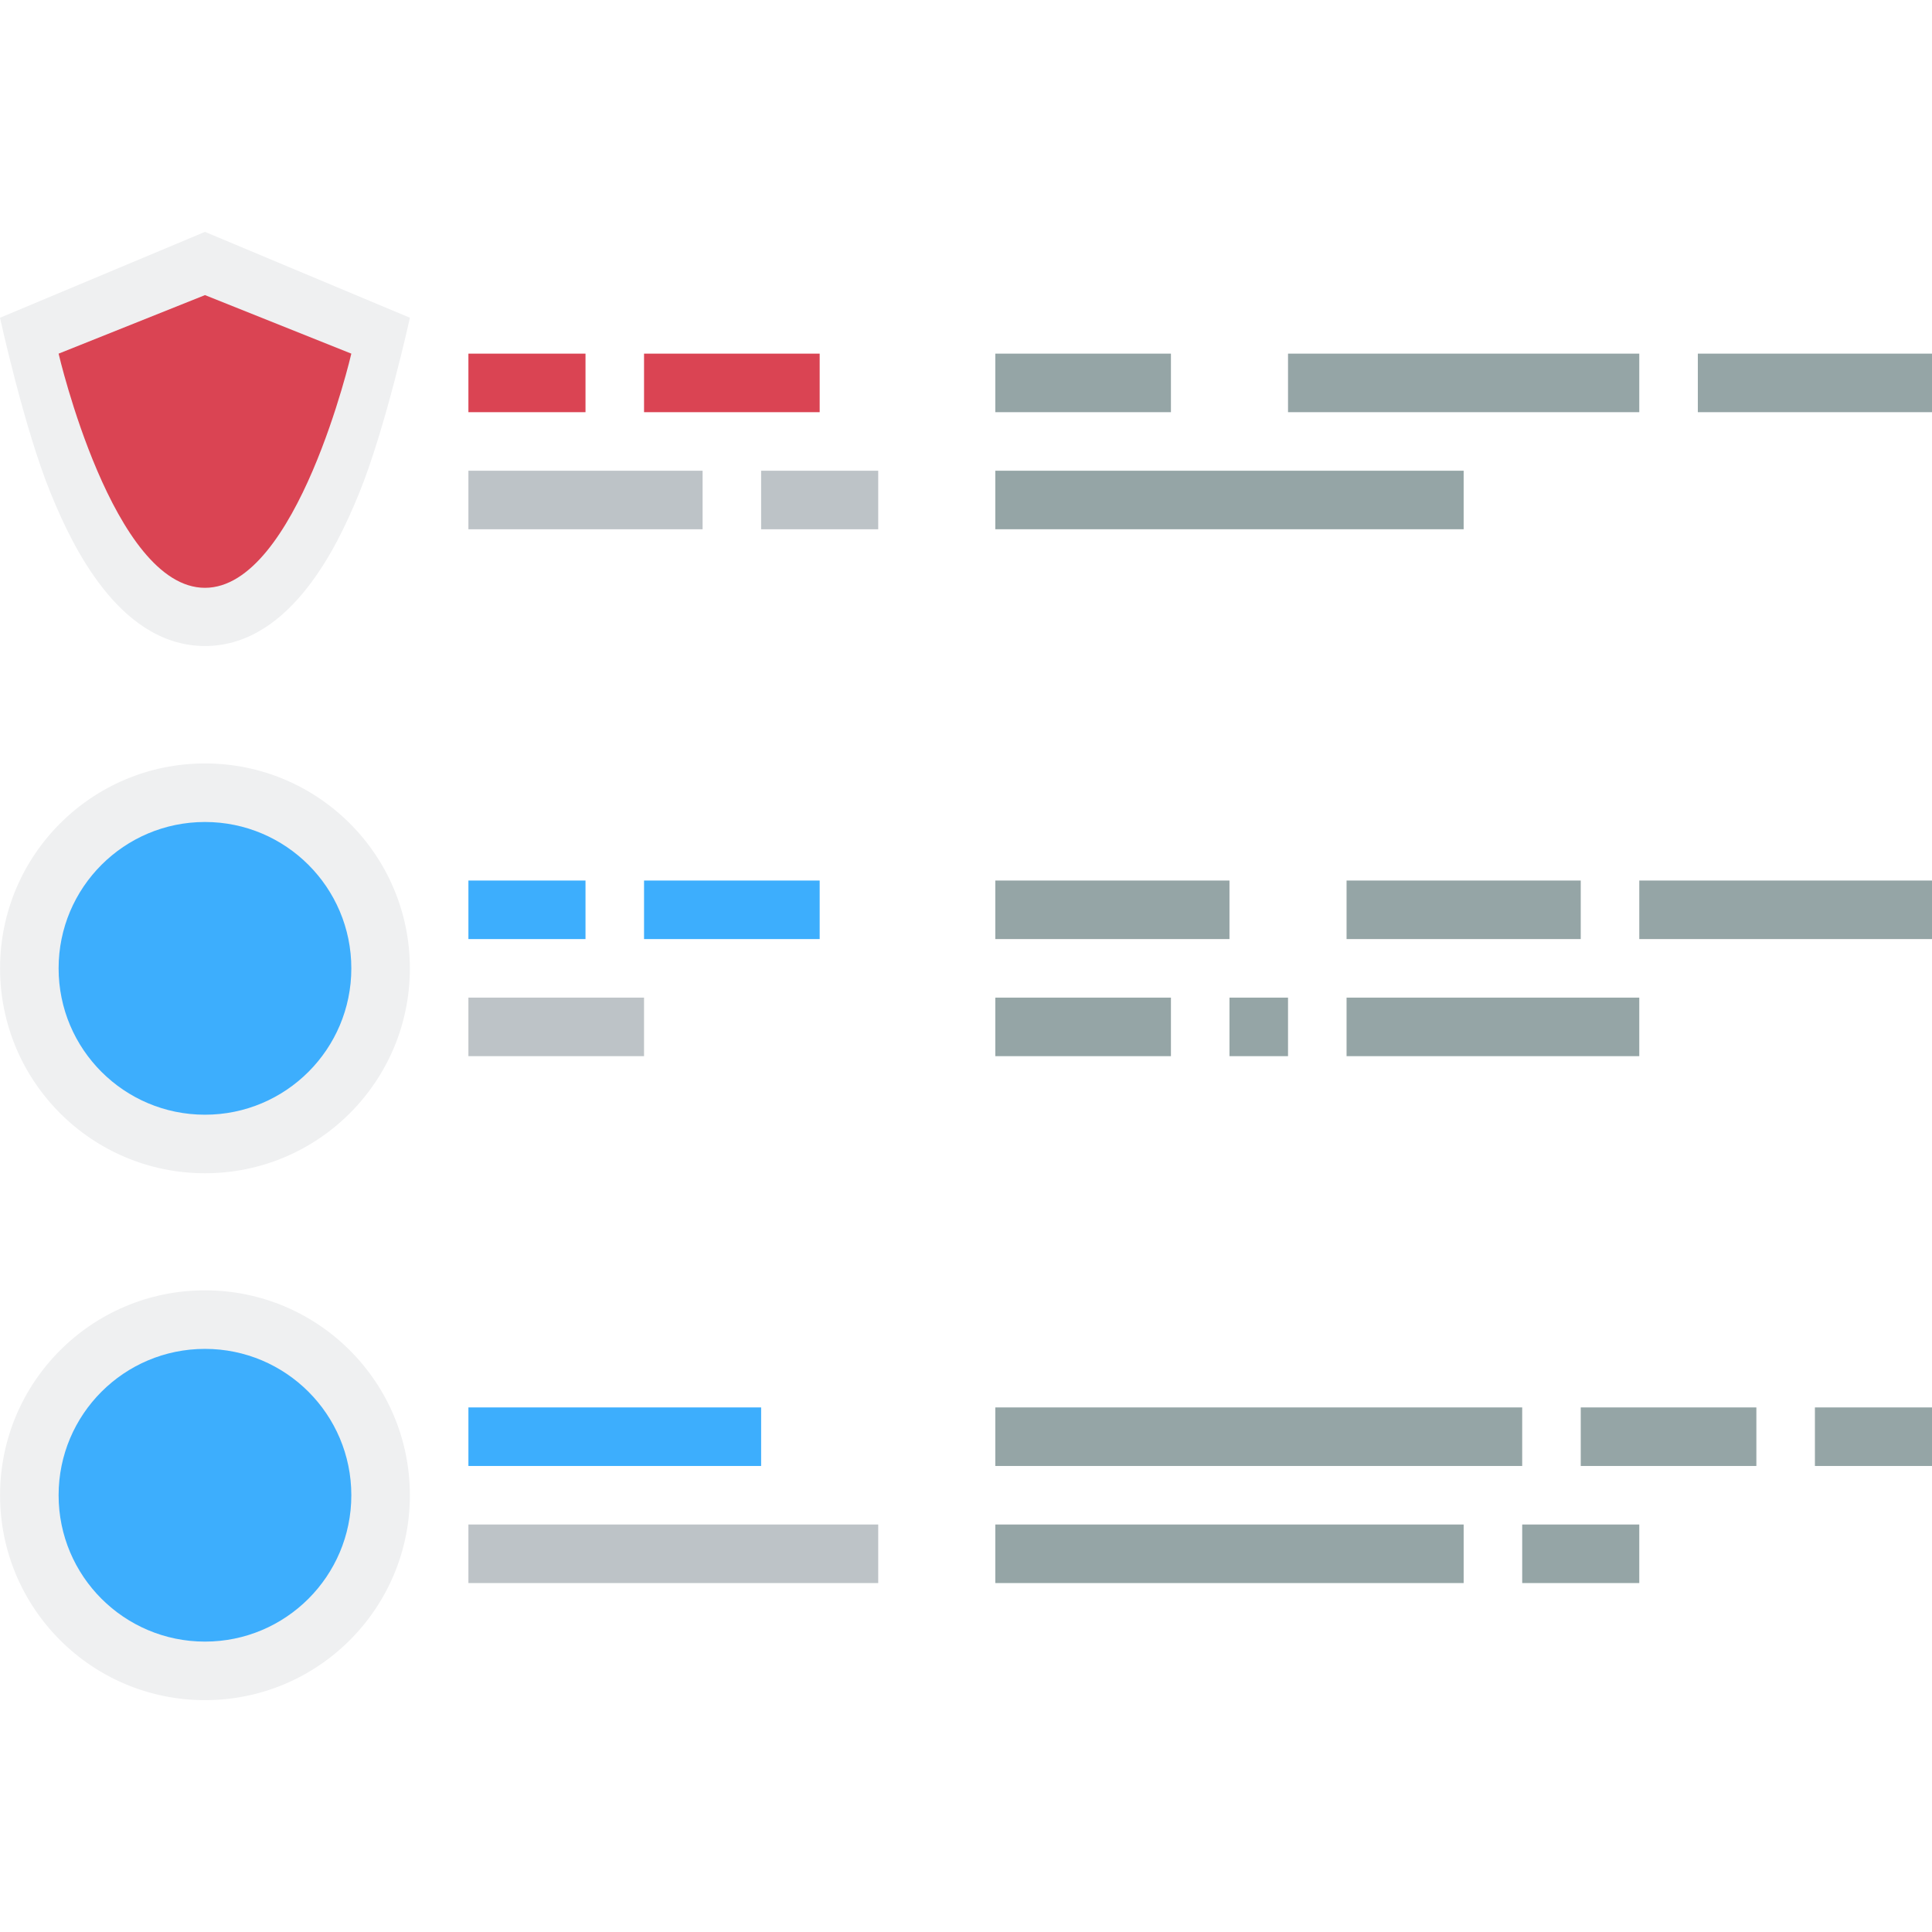
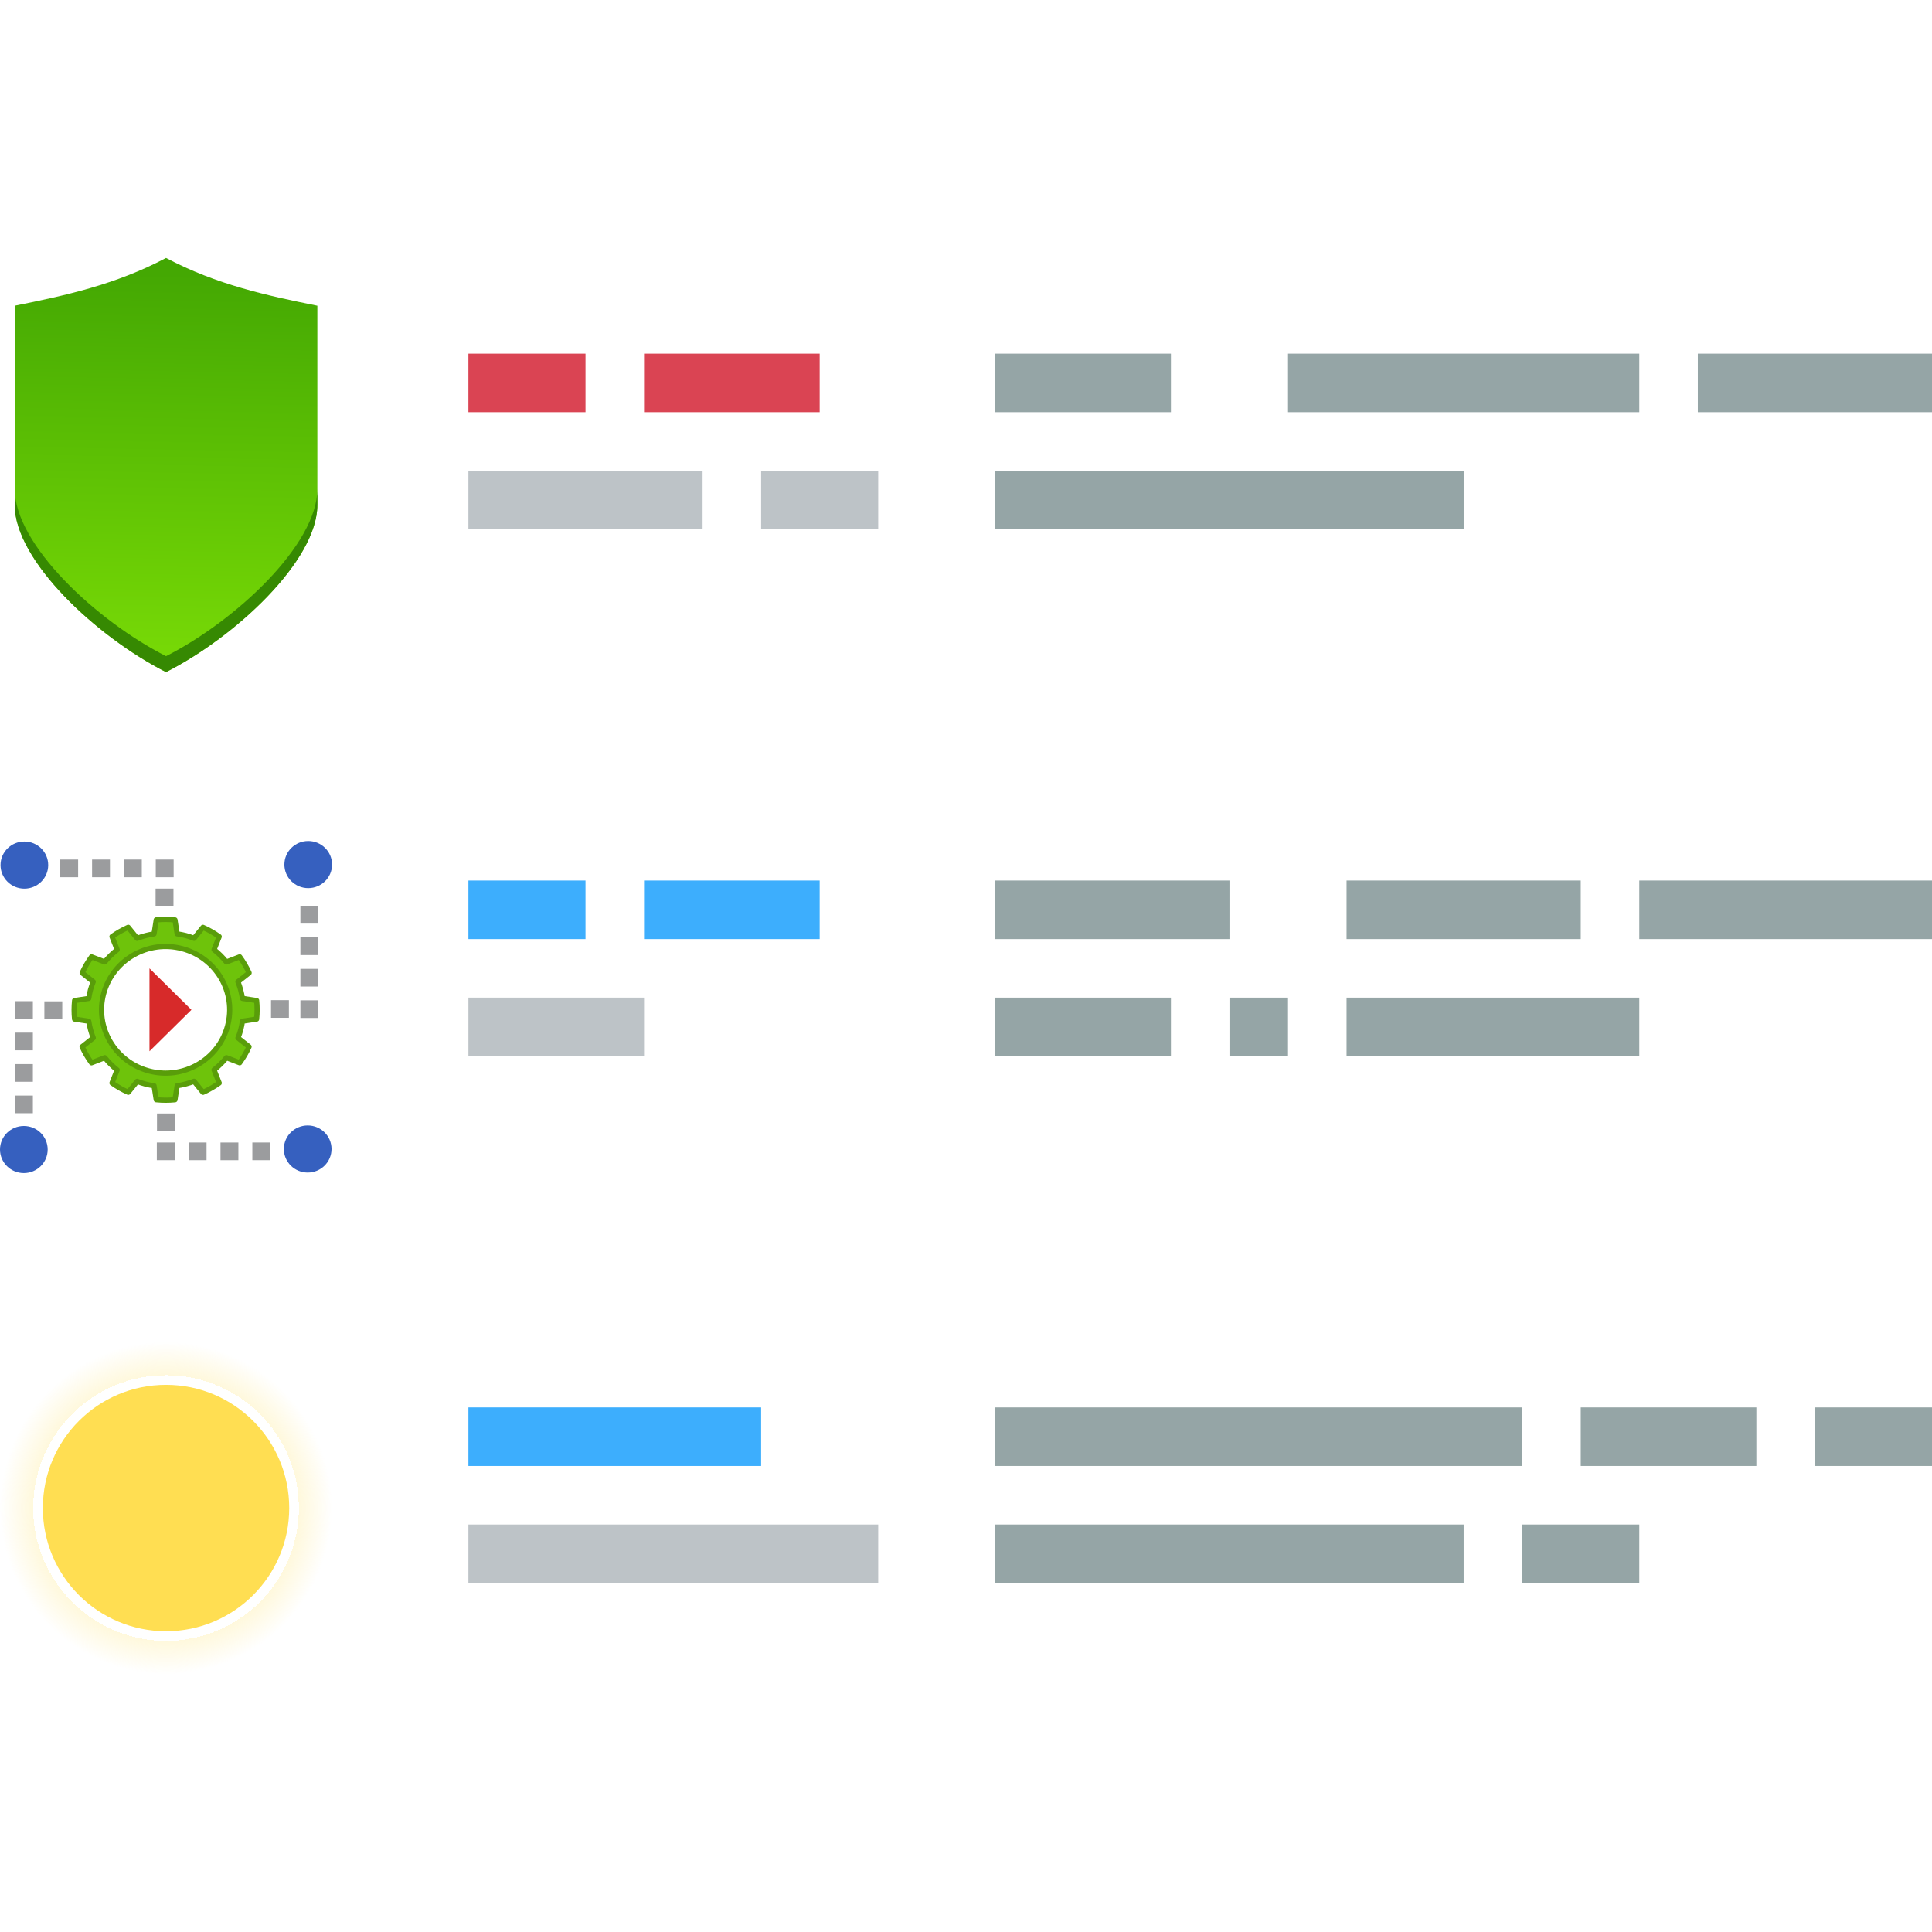
- <svg xmlns="http://www.w3.org/2000/svg" width="64" height="64" version="1.1" id="svg114">
+ <svg xmlns="http://www.w3.org/2000/svg" xmlns:xlink="http://www.w3.org/1999/xlink" width="64" height="64" version="1.1" id="svg114">
  <defs id="defs12">
    <linearGradient id="a" y1="543.8" y2="503.8" x2="0" gradientUnits="userSpaceOnUse" gradientTransform="matrix(1.6,0,0,1.44,-621.7119,-719.0719)">
      <stop stop-color="#1d1e1e" id="stop2" />
      <stop offset="1" stop-color="#44484c" id="stop4" />
    </linearGradient>
    <linearGradient id="b" y1="44" y2="4" x2="0" gradientUnits="userSpaceOnUse" gradientTransform="matrix(1.6,0,0,1.6,-6.399995,-6.39998)">
      <stop stop-color="#c6cdd1" id="stop7" />
      <stop offset="1" stop-color="#e0e5e7" id="stop9" />
    </linearGradient>
+     <linearGradient xlink:href="#linearGradient4298" id="linearGradient4181" y1="6" x1="32" y2="57" x2="31" gradientUnits="userSpaceOnUse" />
+     <linearGradient id="linearGradient4298">
+       <stop style="stop-color:#42a603" id="stop4300" />
+       <stop offset="1" style="stop-color:#78da06" id="stop4302" />
+     </linearGradient>
+     <radialGradient gradientTransform="matrix(0.405,0,0,0.405,38.02305,-5.366778)" id="0-3" cx="32" cy="32" r="31" gradientUnits="userSpaceOnUse">
+       <stop offset=".8" style="stop-color:#f8f5e5;stop-opacity:0" id="stop2-6" />
+       <stop offset=".8" style="stop-color:#ffde52;stop-opacity:.2" id="stop4-7" />
+       <stop offset="1" style="stop-color:#ffde52;stop-opacity:0" id="stop6" />
+     </radialGradient>
  </defs>
-   <g id="g1024" transform="matrix(1.212084,0,0,1.212084,-5.816068,-7.678799)">
-     <g transform="matrix(1.6,0,0,1.6,-621.7119,-806.0798)" id="g38" style="color:#000000;stroke-width:3;stroke-linecap:round;stroke-linejoin:round">
-       <circle cx="395.07" cy="533.3" r="3.5" id="circle30" style="fill:#eff0f1" />
-       <circle cx="395.07" cy="533.3" r="2.5" id="circle32" style="fill:#3daefd" />
-       <circle cx="395.07" cy="524.3" r="3.5" id="circle34" style="fill:#eff0f1" />
-       <circle cx="395.07" cy="524.3" r="2.5" id="circle36" style="fill:#3daefd" />
+   <g style="fill:#da4453" id="g44" transform="matrix(1.939335,0,0,1.939335,-759.3833,-984.7156)">
+     <rect id="rect40" height="1" y="513.8" x="399.57" width="2" />
+     <rect id="rect42" height="1" y="513.8" x="402.57" width="3" />
+   </g>
+   <g style="fill:#95a5a6" id="g52" transform="matrix(1.939335,0,0,1.939335,-759.3833,-984.7156)">
+     <rect id="rect46" height="1" y="513.8" x="408.57" width="3" />
+     <rect id="rect48" height="1" y="513.8" x="413.57" width="6" />
+     <rect id="rect50" height="1" y="513.8" x="420.57" width="4" />
+   </g>
+   <g style="fill:#bdc3c7" id="g58" transform="matrix(1.939335,0,0,1.939335,-759.3833,-984.7156)">
+     <rect id="rect54" height="1" y="515.8" x="399.57" width="4" />
+     <rect id="rect56" height="1" y="515.8" x="404.57" width="2" />
+   </g>
+   <rect style="fill:#95a5a6;stroke-width:1.939" id="rect60" height="1.939" y="15.593" x="32.971" width="15.515" />
+   <g style="fill:#3daefd" id="g66" transform="matrix(1.939335,0,0,1.939335,-759.3833,-984.7156)">
+     <rect id="rect62" height="1" y="522.8" x="399.57" width="2" />
+     <rect id="rect64" height="1" y="522.8" x="402.57" width="3" />
+   </g>
+   <g style="fill:#95a5a6" id="g74" transform="matrix(1.939335,0,0,1.939335,-759.3833,-984.7156)">
+     <rect id="rect68" height="1" y="522.8" x="408.57" width="4" />
+     <rect id="rect70" height="1" y="522.8" x="414.57" width="4" />
+     <rect id="rect72" height="1" y="522.8" x="419.57" width="5" />
+   </g>
+   <rect style="fill:#bdc3c7;stroke-width:1.939" id="rect76" height="1.939" y="33.047" x="15.517" width="5.818" />
+   <g style="fill:#95a5a6" id="g90" transform="matrix(1.939335,0,0,1.939335,-759.3833,-984.7156)">
+     <rect id="rect78" height="1" y="524.8" x="408.57" width="3" />
+     <rect id="rect80" height="1" y="524.8" x="412.57" width="1" />
+     <rect id="rect82" height="1" y="524.8" x="414.57" width="5" />
+     <g id="g88" transform="scale(-1,1)">
+       <rect id="rect84" height="1" y="533.8" x="-419.57" width="2" />
+       <rect id="rect86" height="1" y="533.8" x="-416.57" width="8" />
    </g>
-     <g transform="matrix(1.6,0,0,1.6,-621.7119,-806.0798)" id="g44" style="fill:#da4453">
-       <rect width="2" x="399.57" y="513.8" height="1" id="rect40" />
-       <rect width="3" x="402.57" y="513.8" height="1" id="rect42" />
+   </g>
+   <g id="g104" transform="matrix(-1.939335,0,0,1.939335,-759.3833,-984.7156)">
+     <rect style="fill:#bdc3c7" id="rect92" height="1" y="533.8" x="-406.57" width="7" />
+     <g style="fill:#95a5a6" id="g100">
+       <rect id="rect94" height="1" y="531.8" x="-424.57" width="2" />
+       <rect id="rect96" height="1" y="531.8" x="-421.57" width="3" />
+       <rect id="rect98" height="1" y="531.8" x="-417.57" width="9" />
    </g>
-     <g transform="matrix(1.6,0,0,1.6,-621.7119,-806.0798)" id="g52" style="fill:#95a5a6">
-       <rect width="3" x="408.57" y="513.8" height="1" id="rect46" />
-       <rect width="6" x="413.57" y="513.8" height="1" id="rect48" />
-       <rect width="4" x="420.57" y="513.8" height="1" id="rect50" />
+     <rect style="fill:#3daefd" id="rect102" height="1" y="531.8" x="-404.57" width="5" />
+   </g>
+   <g id="g1066" transform="translate(-26.5,0.624658)">
+     <g transform="matrix(0.2638368,0,0,0.2638368,-170.8528,-35.33157)" id="g820">
+       <path style="fill:url(#linearGradient4181);stroke-width:2;stroke-linecap:square" id="rect4186-2-1" d="M 32,6 C 25.667,9.354 19.333,10.725 13,12 V 37 C 13,44 23.263,53.561 32,57.998 40.737,53.561 51,44 51,37 V 12 C 44.667,10.725 38.333,9.354 32,6 Z" transform="translate(736.8572,157.9336)" />
+       <path style="fill:#368902;stroke-width:2;stroke-linecap:square" id="rect4186-2-1-5" d="m 749.857,192.934 v 2 c 0,7 10.263,16.561 19,20.998 8.737,-4.437 19,-13.998 19,-20.998 v -2 c 0,7 -10.263,16.561 -19,20.998 -8.737,-4.437 -19,-13.998 -19,-20.998 z" />
    </g>
-     <g transform="matrix(1.6,0,0,1.6,-621.7119,-806.0798)" id="g58" style="fill:#bdc3c7">
-       <rect width="4" x="399.57" y="515.8" height="1" id="rect54" />
-       <rect width="2" x="404.57" y="515.8" height="1" id="rect56" />
-     </g>
-     <rect width="12.8" x="32" y="19.2" height="1.6" id="rect60" style="fill:#95a5a6;stroke-width:1.6" />
-     <g transform="matrix(1.6,0,0,1.6,-621.7119,-806.0798)" id="g66" style="fill:#3daefd">
-       <rect width="2" x="399.57" y="522.8" height="1" id="rect62" />
-       <rect width="3" x="402.57" y="522.8" height="1" id="rect64" />
-     </g>
-     <g transform="matrix(1.6,0,0,1.6,-621.7119,-806.0798)" id="g74" style="fill:#95a5a6">
-       <rect width="4" x="408.57" y="522.8" height="1" id="rect68" />
-       <rect width="4" x="414.57" y="522.8" height="1" id="rect70" />
-       <rect width="5" x="419.57" y="522.8" height="1" id="rect72" />
-     </g>
-     <rect width="4.8" x="17.6" y="33.6" height="1.6" id="rect76" style="fill:#bdc3c7;stroke-width:1.6" />
-     <g transform="matrix(1.6,0,0,1.6,-621.7119,-806.0798)" id="g90" style="fill:#95a5a6">
-       <rect width="3" x="408.57" y="524.8" height="1" id="rect78" />
-       <rect width="1" x="412.57" y="524.8" height="1" id="rect80" />
-       <rect width="5" x="414.57" y="524.8" height="1" id="rect82" />
-       <g transform="scale(-1,1)" id="g88">
-         <rect width="2" x="-419.57" y="533.8" height="1" id="rect84" />
-         <rect width="8" x="-416.57" y="533.8" height="1" id="rect86" />
+     <g transform="matrix(0.171875,0,0,0.171875,26.5,27.23484)" id="g876">
+       <path d="m 30.111,49.862 a 17.642,17.43 0 0 0 3.614,0.005 l 0.419,-2.702 a 14.996,14.815 0 0 0 3.253,-0.859 l 1.725,2.127 a 17.642,17.43 0 0 0 3.131,-1.79 l -1.001,-2.537 a 14.996,14.815 0 0 0 2.39,-2.349 l 2.552,0.982 a 17.642,17.43 0 0 0 1.808,-3.097 l -2.136,-1.692 a 14.996,14.815 0 0 0 0.537,-1.585 14.996,14.815 0 0 0 0.326,-1.635 l 2.729,-0.414 a 17.642,17.43 0 0 0 0.005,-3.571 L 46.728,30.334 A 14.996,14.815 0 0 0 45.858,27.12 L 48.012,25.416 a 17.642,17.43 0 0 0 -1.812,-3.093 l -2.568,0.989 A 14.996,14.815 0 0 0 41.255,20.95 l 0.994,-2.521 a 17.642,17.43 0 0 0 -3.135,-1.787 l -1.711,2.111 a 14.996,14.815 0 0 0 -1.605,-0.531 14.996,14.815 0 0 0 -1.655,-0.322 l -0.418,-2.696 a 17.642,17.43 0 0 0 -3.614,-0.005 l -0.421,2.702 a 14.996,14.815 0 0 0 -3.252,0.859 l -1.725,-2.127 a 17.642,17.43 0 0 0 -3.131,1.79 l 1.001,2.537 a 14.996,14.815 0 0 0 -2.39,2.349 l -2.552,-0.983 a 17.642,17.43 0 0 0 -1.808,3.097 l 2.136,1.692 a 14.996,14.815 0 0 0 -0.537,1.585 14.996,14.815 0 0 0 -0.326,1.635 l -2.729,0.414 a 17.642,17.43 0 0 0 -0.005,3.571 l 2.734,0.414 a 14.996,14.815 0 0 0 0.869,3.213 l -2.153,1.705 a 17.642,17.43 0 0 0 1.812,3.093 l 2.568,-0.989 a 14.996,14.815 0 0 0 2.377,2.362 l -0.994,2.521 a 17.642,17.43 0 0 0 3.134,1.787 l 1.712,-2.111 a 14.996,14.815 0 0 0 1.604,0.53 14.996,14.815 0 0 0 1.655,0.322 z M 28.721,44.318 A 12.349,12.201 0 0 1 19.989,29.376 12.349,12.201 0 0 1 35.114,20.748 12.349,12.201 0 0 1 43.846,35.691 12.349,12.201 0 0 1 28.721,44.318" id="path38" style="color:#000000;opacity:0.98;fill:#6bc206;fill-opacity:1;stroke:#569b05;stroke-width:1;stroke-linejoin:round;stroke-miterlimit:4;stroke-dasharray:none;stroke-opacity:1" />
+       <path style="opacity:1;fill:#d72a2a;fill-opacity:1;stroke:none;stroke-width:0.801;stroke-linecap:square;stroke-linejoin:round;stroke-miterlimit:10;stroke-dasharray:none;stroke-opacity:1" d="m 28.81,24.546 v 15.974 l 8.084,-7.987 z" id="rect972" />
+       <ellipse style="opacity:1;fill:#3660bf;fill-opacity:1;stroke:none;stroke-width:4.092;stroke-linecap:square;stroke-linejoin:round;stroke-miterlimit:10;stroke-dasharray:none;stroke-opacity:1" id="path990" cx="4.696" cy="4.64" rx="4.595" ry="4.54" />
+       <ellipse style="opacity:1;fill:#3660bf;fill-opacity:1;stroke:none;stroke-width:4.092;stroke-linecap:square;stroke-linejoin:round;stroke-miterlimit:10;stroke-dasharray:none;stroke-opacity:1" id="path990-6" cx="59.405" cy="4.54" rx="4.595" ry="4.54" />
+       <ellipse style="opacity:1;fill:#3660bf;fill-opacity:1;stroke:none;stroke-width:4.092;stroke-linecap:square;stroke-linejoin:round;stroke-miterlimit:10;stroke-dasharray:none;stroke-opacity:1" id="path990-5" cx="4.595" cy="59.46" rx="4.595" ry="4.54" />
+       <ellipse style="opacity:1;fill:#3660bf;fill-opacity:1;stroke:none;stroke-width:4.092;stroke-linecap:square;stroke-linejoin:round;stroke-miterlimit:10;stroke-dasharray:none;stroke-opacity:1" id="path990-6-3" cx="59.304" cy="59.36" rx="4.595" ry="4.54" />
+       <g id="g1331" transform="matrix(1.148718,0,0,1.134897,-4.841581,-3.783326)">
+         <rect ry="3.4866175e-06" y="6.483" x="30.348" height="3" width="3" id="rect1032-2" style="opacity:1;fill:#9b9c9e;fill-opacity:1;stroke:none;stroke-width:1.943;stroke-linecap:square;stroke-linejoin:round;stroke-miterlimit:10;stroke-dasharray:none;stroke-opacity:1" />
+         <rect ry="3.4866175e-06" y="6.483" x="25.006" height="3" width="3" id="rect1032-2-0" style="opacity:1;fill:#9b9c9e;fill-opacity:1;stroke:none;stroke-width:1.943;stroke-linecap:square;stroke-linejoin:round;stroke-miterlimit:10;stroke-dasharray:none;stroke-opacity:1" />
+         <rect ry="3.4866175e-06" y="6.483" x="19.664" height="3" width="3" id="rect1032-2-9" style="opacity:1;fill:#9b9c9e;fill-opacity:1;stroke:none;stroke-width:1.943;stroke-linecap:square;stroke-linejoin:round;stroke-miterlimit:10;stroke-dasharray:none;stroke-opacity:1" />
+         <rect ry="3.4866175e-06" y="6.483" x="14.322" height="3" width="3" id="rect1032-2-3" style="opacity:1;fill:#9b9c9e;fill-opacity:1;stroke:none;stroke-width:1.943;stroke-linecap:square;stroke-linejoin:round;stroke-miterlimit:10;stroke-dasharray:none;stroke-opacity:1" />
+         <rect ry="3.4866175e-06" y="11.412" x="30.32" height="3" width="3" id="rect1032-2-6" style="opacity:1;fill:#9b9c9e;fill-opacity:1;stroke:none;stroke-width:1.943;stroke-linecap:square;stroke-linejoin:round;stroke-miterlimit:10;stroke-dasharray:none;stroke-opacity:1" />
+       </g>
+       <g transform="matrix(0,-1.134897,1.148718,0,-4.557019,68.71578)" id="g1331-7">
+         <rect ry="3.4866175e-06" y="6.483" x="30.348" height="3" width="3" id="rect1032-2-36" style="opacity:1;fill:#9b9c9e;fill-opacity:1;stroke:none;stroke-width:1.943;stroke-linecap:square;stroke-linejoin:round;stroke-miterlimit:10;stroke-dasharray:none;stroke-opacity:1" />
+         <rect ry="3.4866175e-06" y="6.483" x="25.006" height="3" width="3" id="rect1032-2-0-1" style="opacity:1;fill:#9b9c9e;fill-opacity:1;stroke:none;stroke-width:1.943;stroke-linecap:square;stroke-linejoin:round;stroke-miterlimit:10;stroke-dasharray:none;stroke-opacity:1" />
+         <rect ry="3.4866175e-06" y="6.483" x="19.664" height="3" width="3" id="rect1032-2-9-2" style="opacity:1;fill:#9b9c9e;fill-opacity:1;stroke:none;stroke-width:1.943;stroke-linecap:square;stroke-linejoin:round;stroke-miterlimit:10;stroke-dasharray:none;stroke-opacity:1" />
+         <rect ry="3.4866175e-06" y="6.483" x="14.322" height="3" width="3" id="rect1032-2-3-9" style="opacity:1;fill:#9b9c9e;fill-opacity:1;stroke:none;stroke-width:1.943;stroke-linecap:square;stroke-linejoin:round;stroke-miterlimit:10;stroke-dasharray:none;stroke-opacity:1" />
+         <rect ry="3.4866175e-06" y="11.412" x="30.32" height="3" width="3" id="rect1032-2-6-3" style="opacity:1;fill:#9b9c9e;fill-opacity:1;stroke:none;stroke-width:1.943;stroke-linecap:square;stroke-linejoin:round;stroke-miterlimit:10;stroke-dasharray:none;stroke-opacity:1" />
+       </g>
+       <g transform="matrix(-1.148718,0,0,-1.134897,68.53258,68.86985)" id="g1331-7-1">
+         <rect ry="3.4866175e-06" y="6.483" x="30.348" height="3" width="3" id="rect1032-2-36-9" style="opacity:1;fill:#9b9c9e;fill-opacity:1;stroke:none;stroke-width:1.943;stroke-linecap:square;stroke-linejoin:round;stroke-miterlimit:10;stroke-dasharray:none;stroke-opacity:1" />
+         <rect ry="3.4866175e-06" y="6.483" x="25.006" height="3" width="3" id="rect1032-2-0-1-4" style="opacity:1;fill:#9b9c9e;fill-opacity:1;stroke:none;stroke-width:1.943;stroke-linecap:square;stroke-linejoin:round;stroke-miterlimit:10;stroke-dasharray:none;stroke-opacity:1" />
+         <rect ry="3.4866175e-06" y="6.483" x="19.664" height="3" width="3" id="rect1032-2-9-2-7" style="opacity:1;fill:#9b9c9e;fill-opacity:1;stroke:none;stroke-width:1.943;stroke-linecap:square;stroke-linejoin:round;stroke-miterlimit:10;stroke-dasharray:none;stroke-opacity:1" />
+         <rect ry="3.4866175e-06" y="6.483" x="14.322" height="3" width="3" id="rect1032-2-3-9-8" style="opacity:1;fill:#9b9c9e;fill-opacity:1;stroke:none;stroke-width:1.943;stroke-linecap:square;stroke-linejoin:round;stroke-miterlimit:10;stroke-dasharray:none;stroke-opacity:1" />
+         <rect ry="3.4866175e-06" y="11.412" x="30.32" height="3" width="3" id="rect1032-2-6-3-4" style="opacity:1;fill:#9b9c9e;fill-opacity:1;stroke:none;stroke-width:1.943;stroke-linecap:square;stroke-linejoin:round;stroke-miterlimit:10;stroke-dasharray:none;stroke-opacity:1" />
+       </g>
+       <g transform="matrix(0,1.134897,-1.148718,0,68.79006,-3.741603)" id="g1331-7-1-5">
+         <rect ry="3.4866175e-06" y="6.483" x="30.348" height="3" width="3" id="rect1032-2-36-9-0" style="opacity:1;fill:#9b9c9e;fill-opacity:1;stroke:none;stroke-width:1.943;stroke-linecap:square;stroke-linejoin:round;stroke-miterlimit:10;stroke-dasharray:none;stroke-opacity:1" />
+         <rect ry="3.4866175e-06" y="6.483" x="25.006" height="3" width="3" id="rect1032-2-0-1-4-3" style="opacity:1;fill:#9b9c9e;fill-opacity:1;stroke:none;stroke-width:1.943;stroke-linecap:square;stroke-linejoin:round;stroke-miterlimit:10;stroke-dasharray:none;stroke-opacity:1" />
+         <rect ry="3.4866175e-06" y="6.483" x="19.664" height="3" width="3" id="rect1032-2-9-2-7-6" style="opacity:1;fill:#9b9c9e;fill-opacity:1;stroke:none;stroke-width:1.943;stroke-linecap:square;stroke-linejoin:round;stroke-miterlimit:10;stroke-dasharray:none;stroke-opacity:1" />
+         <rect ry="3.4866175e-06" y="6.483" x="14.322" height="3" width="3" id="rect1032-2-3-9-8-1" style="opacity:1;fill:#9b9c9e;fill-opacity:1;stroke:none;stroke-width:1.943;stroke-linecap:square;stroke-linejoin:round;stroke-miterlimit:10;stroke-dasharray:none;stroke-opacity:1" />
+         <rect ry="3.4866175e-06" y="11.412" x="30.32" height="3" width="3" id="rect1032-2-6-3-4-0" style="opacity:1;fill:#9b9c9e;fill-opacity:1;stroke:none;stroke-width:1.943;stroke-linecap:square;stroke-linejoin:round;stroke-miterlimit:10;stroke-dasharray:none;stroke-opacity:1" />
      </g>
    </g>
-     <g transform="matrix(-1.6,0,0,1.6,-621.7119,-806.0798)" id="g104">
-       <rect width="7" x="-406.57" y="533.8" height="1" id="rect92" style="fill:#bdc3c7" />
-       <g id="g100" style="fill:#95a5a6">
-         <rect width="2" x="-424.57" y="531.8" height="1" id="rect94" />
-         <rect width="3" x="-421.57" y="531.8" height="1" id="rect96" />
-         <rect width="9" x="-417.57" y="531.8" height="1" id="rect98" />
-       </g>
-       <rect width="5" x="-404.57" y="531.8" height="1" id="rect102" style="fill:#3daefd" />
-     </g>
-     <g transform="matrix(1.6,0,0,1.6,-621.7119,-806.0798)" id="g110" style="fill-rule:evenodd">
-       <path d="m 395.07,511.72 -3.501,1.467 c 0,0 0.416,1.902 0.867,3 0.225,0.551 0.5,1.121 0.889,1.617 0.389,0.496 0.965,0.99 1.745,0.99 0.78,0 1.354,-0.494 1.743,-0.99 0.389,-0.496 0.664,-1.066 0.889,-1.617 0.451,-1.102 0.869,-3 0.869,-3 z" id="path106" style="color:#000000;color-interpolation:sRGB;color-interpolation-filters:linearRGB;fill:#eff0f1;stroke-width:2;color-rendering:auto;image-rendering:auto;shape-rendering:auto;text-rendering:auto" />
-       <path d="m 392.57,513.8 2.5,-1 2.5,1 c 0,0 -0.928,4 -2.5,4 -1.572,0 -2.5,-4 -2.5,-4" id="path108" style="fill:#da4453" />
+     <g transform="matrix(0.4380725,0,0,0.4380725,9.665729,46.00415)" id="g899">
+       <circle cx="50.983" cy="7.593" r="12.555" style="fill:url(#0-3);stroke-width:0.405" id="circle11" />
+       <circle cx="50.983" cy="7.593" r="9.315" style="fill:#ffde52;stroke-width:0.405" id="circle13" />
    </g>
  </g>
</svg>
